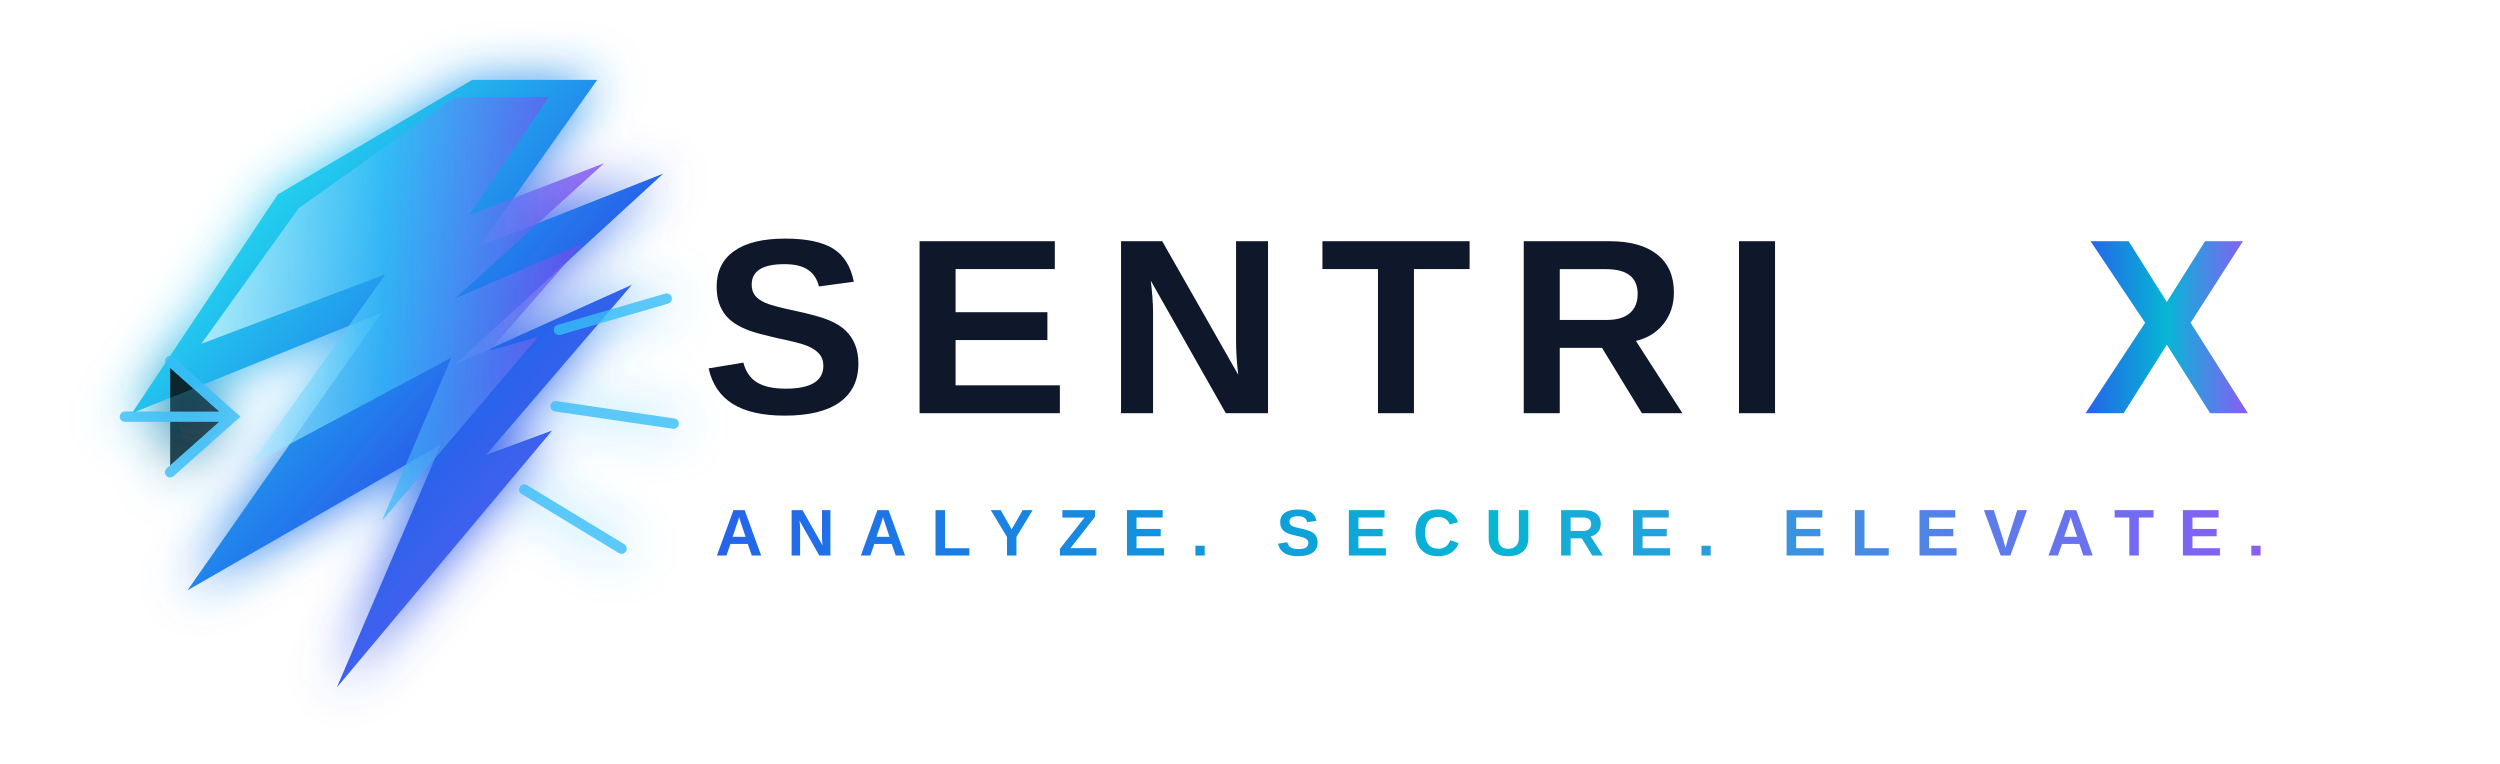
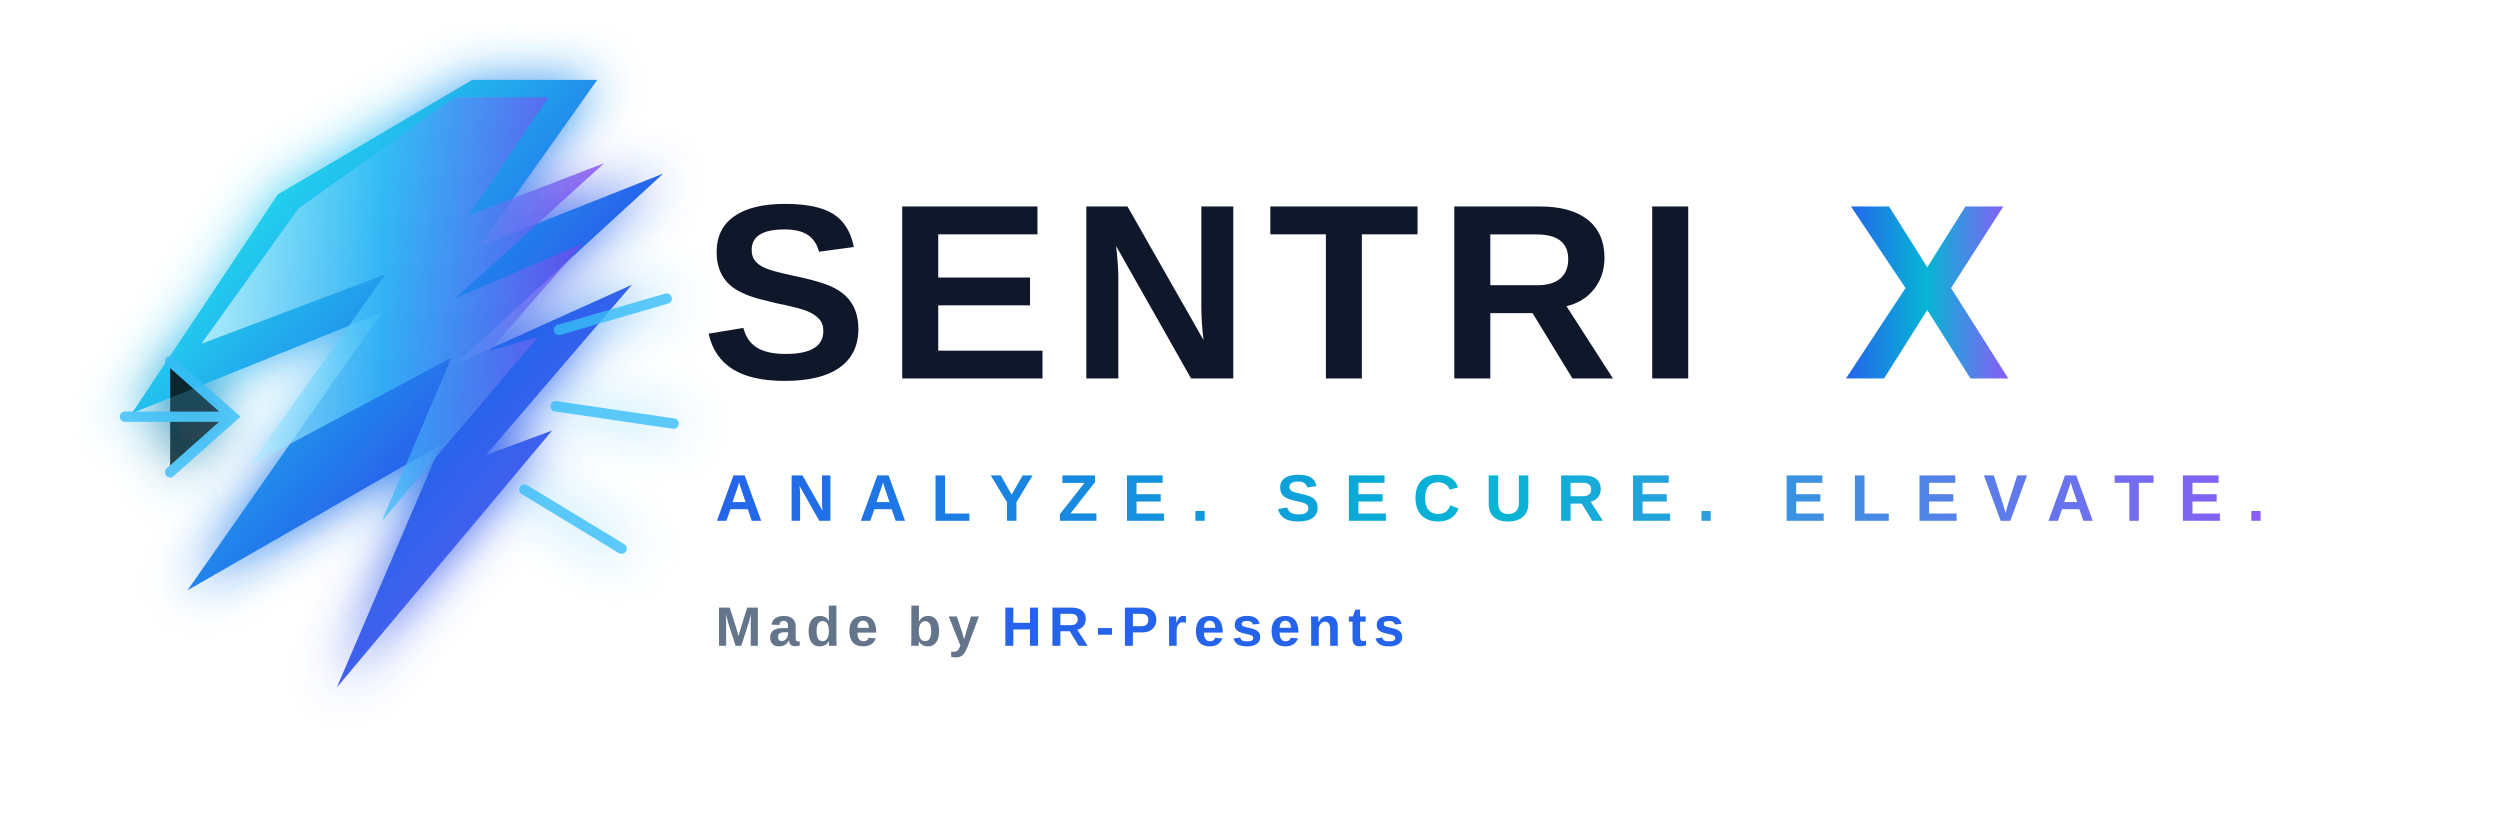
- <svg xmlns="http://www.w3.org/2000/svg" viewBox="0 0 720 220" role="img" aria-labelledby="title desc">
+ <svg xmlns="http://www.w3.org/2000/svg" viewBox="0 0 720 240" role="img" aria-labelledby="title desc">
  <defs>
    <linearGradient id="wingA" x1="0" y1="0" x2="1" y2="1">
      <stop offset="0" stop-color="#bff8ff" />
      <stop offset=".22" stop-color="#22d3ee" />
      <stop offset=".58" stop-color="#2563eb" />
      <stop offset="1" stop-color="#8b5cf6" />
    </linearGradient>
    <linearGradient id="wingB" x1="0" y1="0" x2="1" y2="0">
      <stop stop-color="#e0fbff" />
      <stop offset=".45" stop-color="#38bdf8" />
      <stop offset="1" stop-color="#7c3aed" />
    </linearGradient>
    <linearGradient id="tag" x1="0" y1="0" x2="1" y2="0">
      <stop stop-color="#2563eb" />
      <stop offset=".5" stop-color="#06b6d4" />
      <stop offset="1" stop-color="#8b5cf6" />
    </linearGradient>
    <filter id="glow" x="-40%" y="-40%" width="180%" height="180%">
      <feGaussianBlur stdDeviation="7" result="b" />
      <feMerge>
        <feMergeNode in="b" />
        <feMergeNode in="SourceGraphic" />
      </feMerge>
    </filter>
  </defs>
  <g transform="translate(18 8)" filter="url(#glow)">
    <path d="M118 15 62 48 20 111l72-29-56 80 73-42-30 70 62-74-19 7 42-49-51 23 60-55-53 21 34-48Z" fill="url(#wingA)" />
    <path d="M113 20 68 52 40 91l53-20-39 55 58-31-20 47 45-53-14 4 27-31-37 16 43-39-39 15 23-34Z" fill="url(#wingB)" opacity=".72" />
    <path d="M18 112h30M31 96l18 16-18 16M143 87l31-9M142 109l34 5M133 133l28 17" stroke="#38bdf8" stroke-width="3" stroke-linecap="round" opacity=".8" />
  </g>
-   <g transform="translate(202 57)">
-     <text x="0" y="62" font-family="Arial,Helvetica,sans-serif" font-size="72" font-weight="800" letter-spacing="10" fill="#0f172a">SENTRI</text>
-     <text x="398" y="62" font-family="Arial,Helvetica,sans-serif" font-size="72" font-weight="800" fill="url(#tag)">X</text>
+   <g transform="translate(202 47)">
+     <text x="0" y="62" font-family="Arial,Helvetica,sans-serif" font-size="72" font-weight="800" letter-spacing="5" fill="#0f172a">SENTRI</text>
+     <text x="329" y="62" font-family="Arial,Helvetica,sans-serif" font-size="72" font-weight="800" fill="url(#tag)">X</text>
    <text x="4" y="103" font-family="Arial,Helvetica,sans-serif" font-size="19" font-weight="700" letter-spacing="7" fill="url(#tag)">ANALYZE. SECURE. ELEVATE.</text>
+     <text x="4" y="139" font-family="Arial,Helvetica,sans-serif" font-size="16" font-weight="700" letter-spacing="2" fill="#64748b">Made by <tspan fill="#2563eb">HR-Presents</tspan>
+     </text>
  </g>
</svg>
